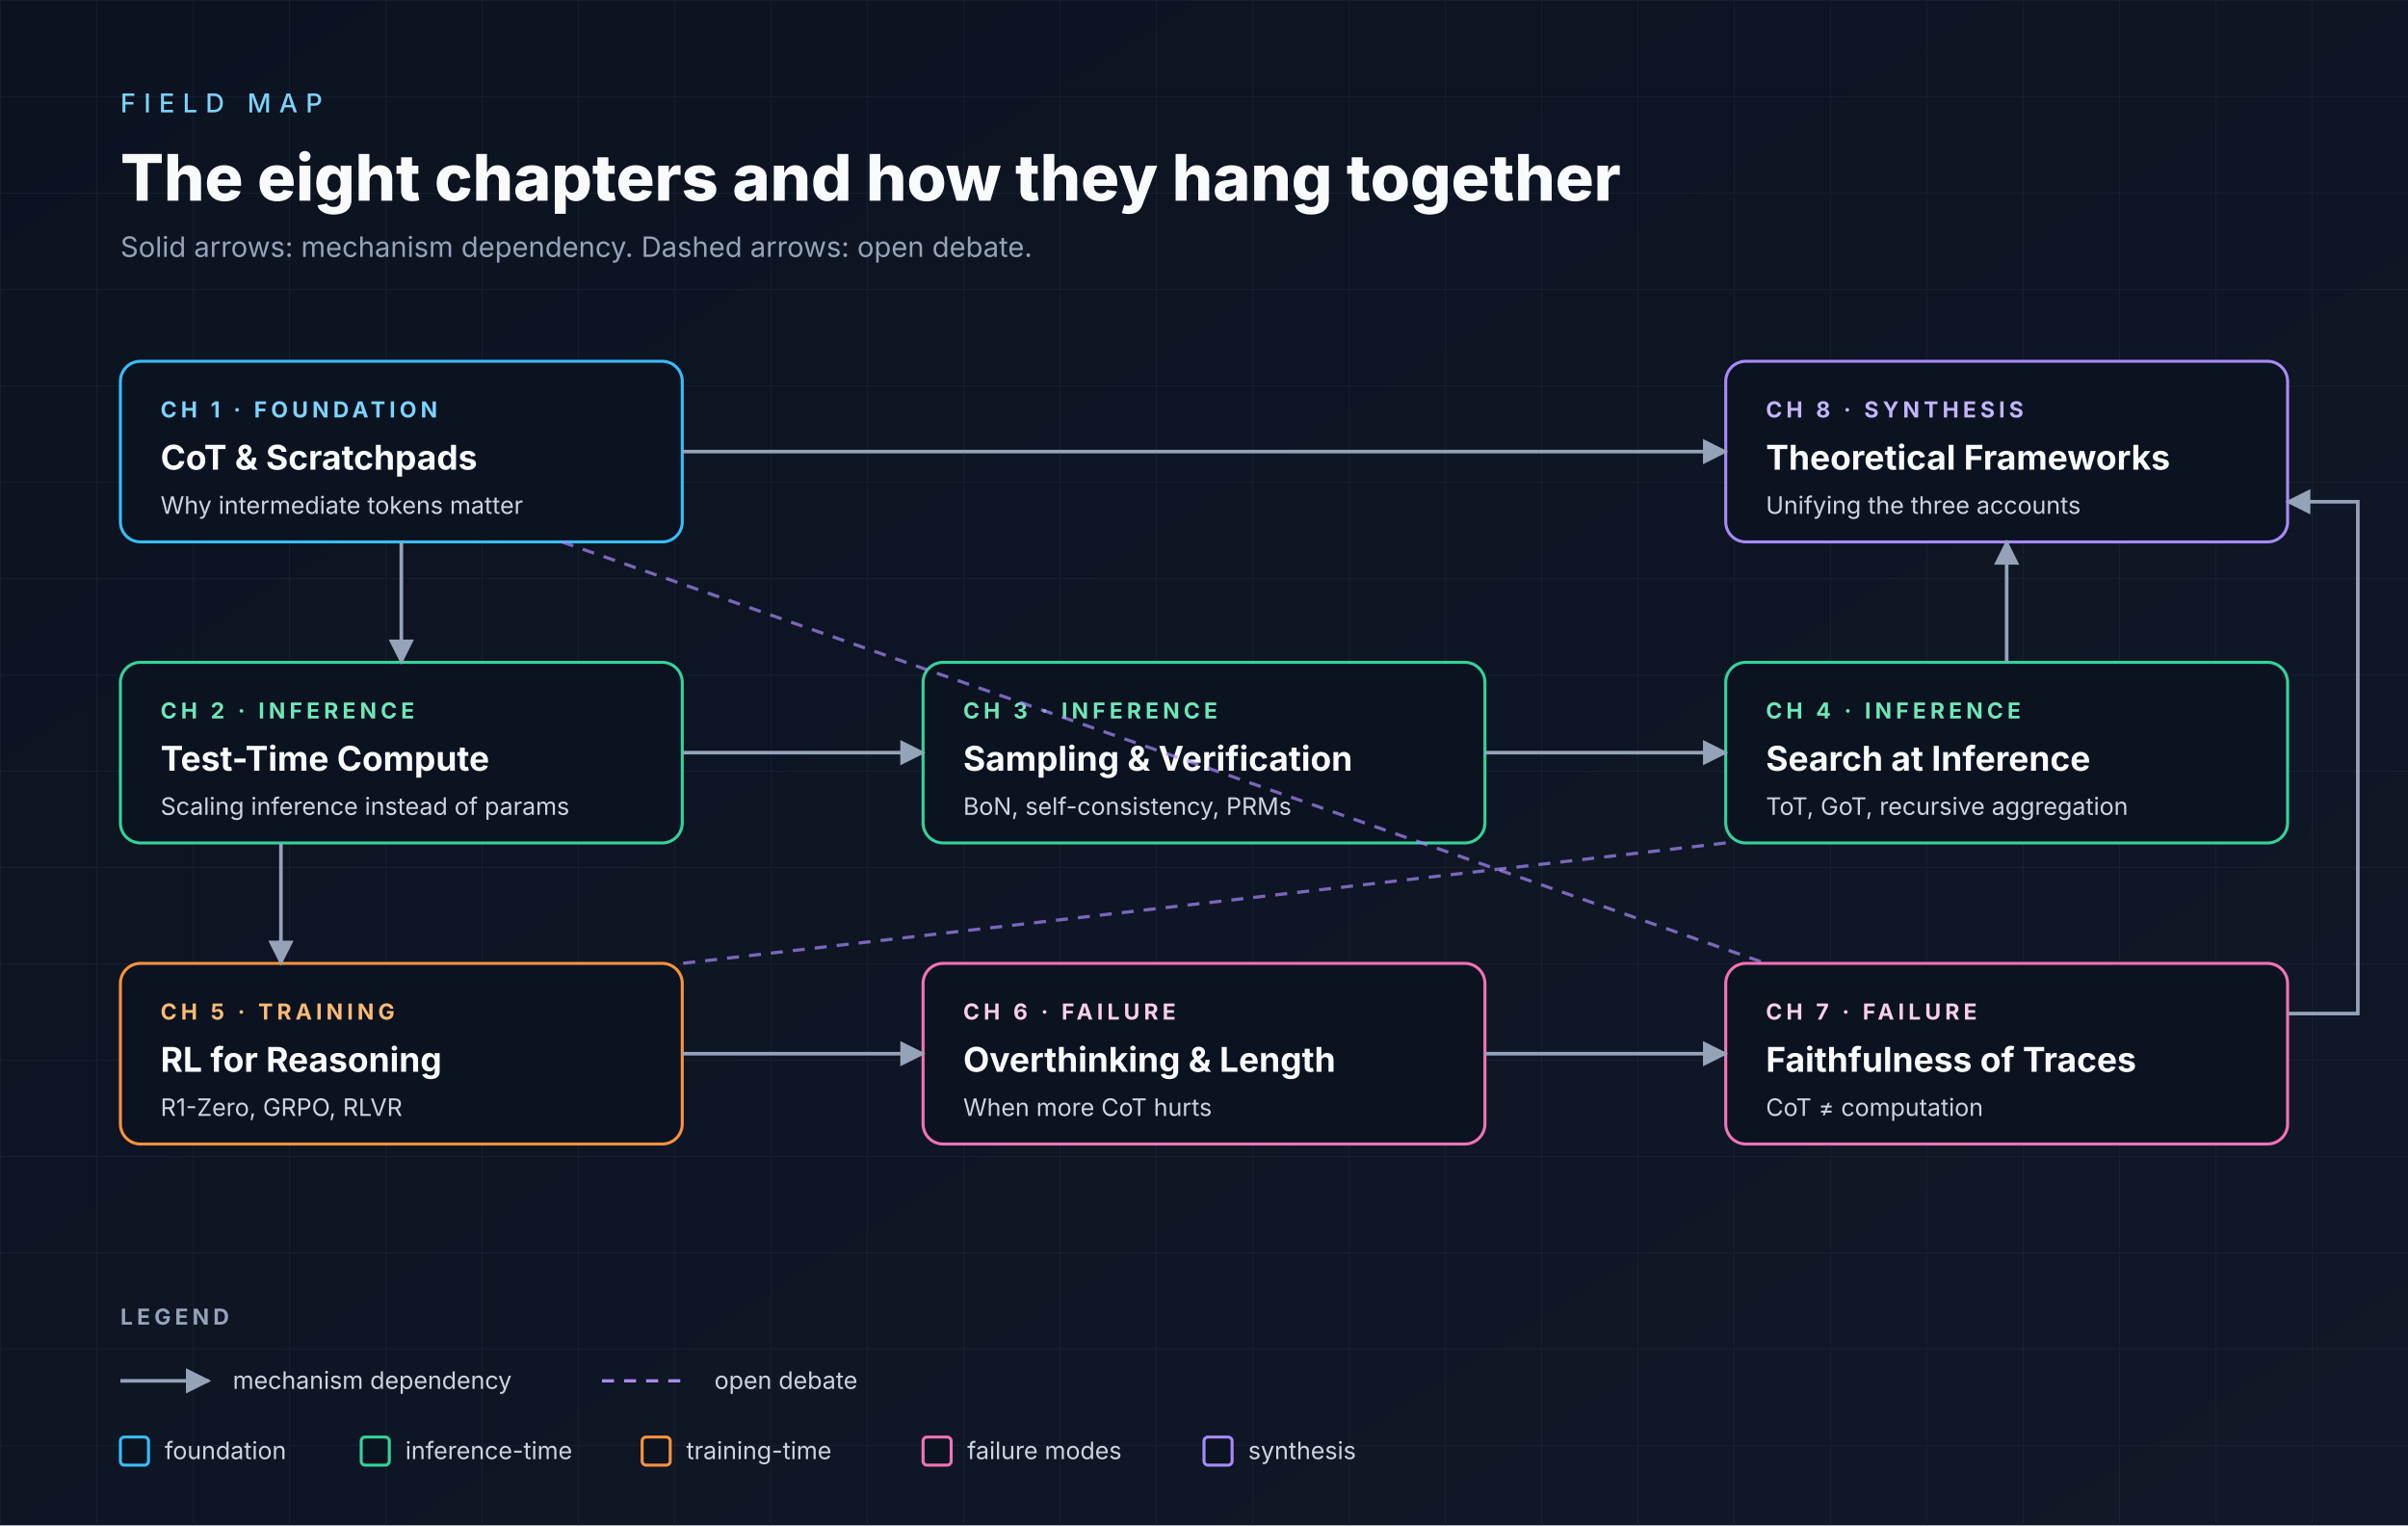
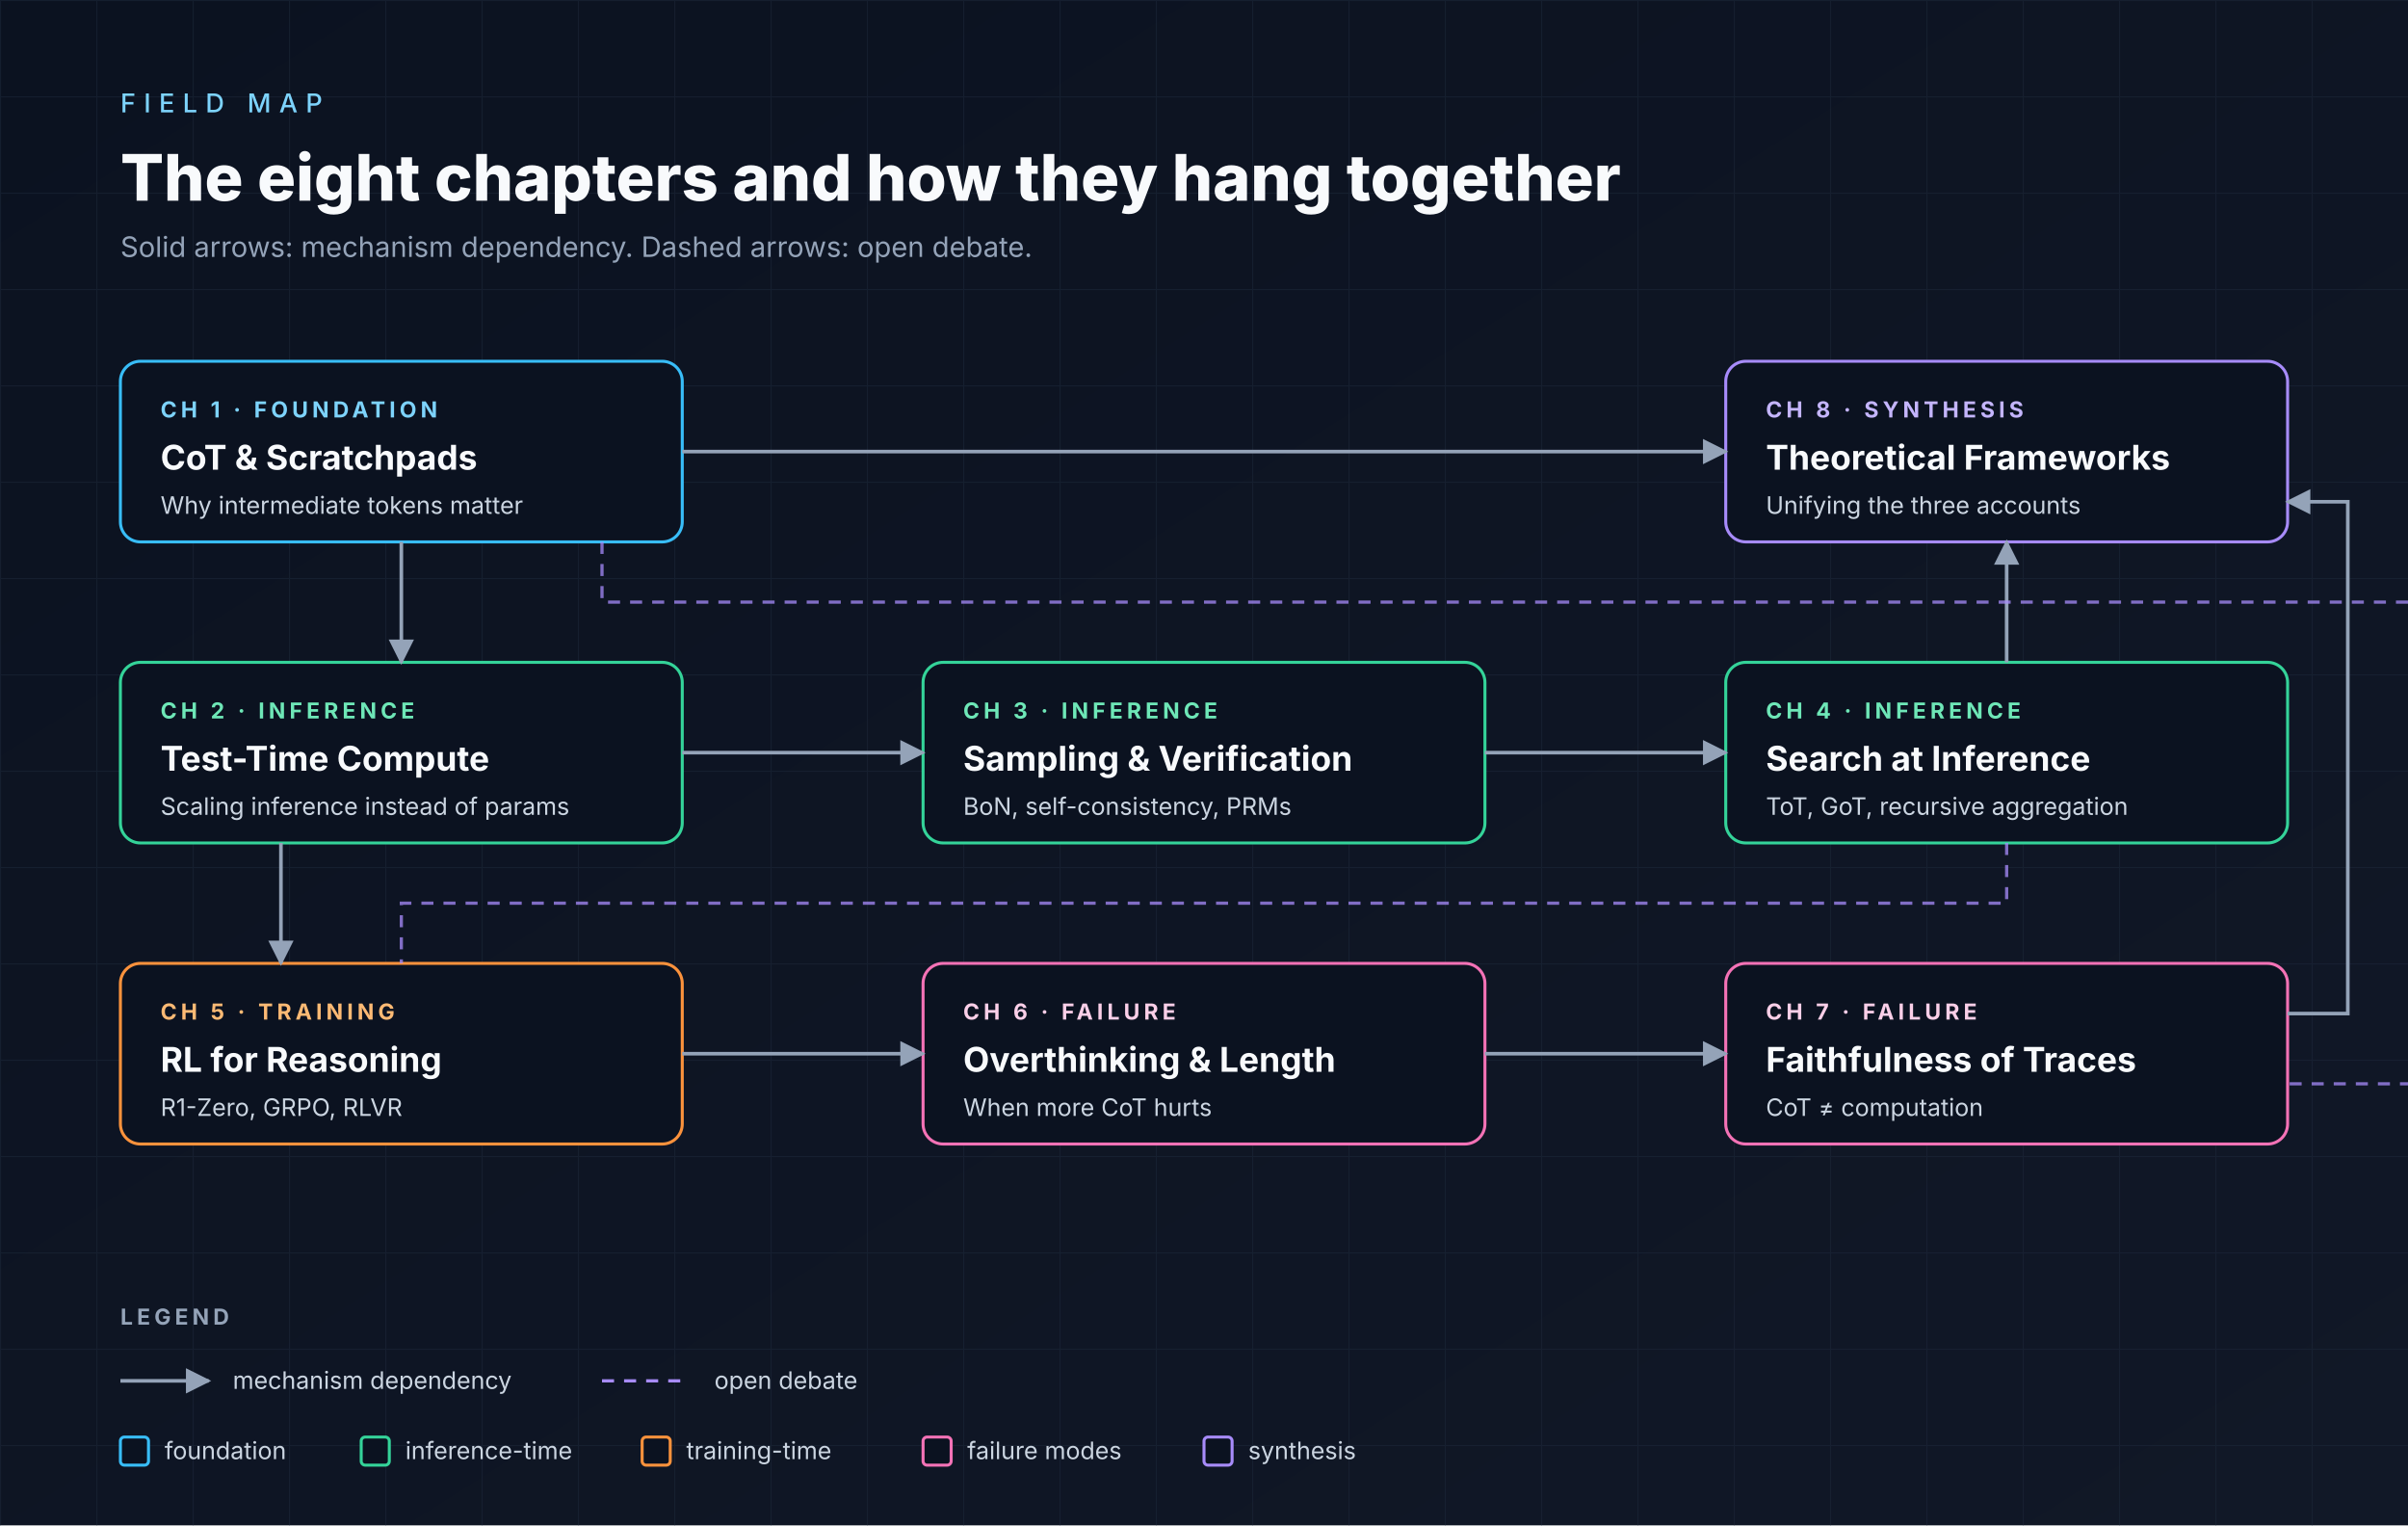
<svg xmlns="http://www.w3.org/2000/svg" viewBox="0 0 1200 760" width="1200" height="760" role="img" aria-label="The reasoning model field map: eight chapters and their interconnections">
  <defs>
    <linearGradient id="fm-bg" x1="0" x2="1" y1="0" y2="1">
      <stop offset="0%" stop-color="#0b1220" />
      <stop offset="100%" stop-color="#111827" />
    </linearGradient>
    <pattern id="fm-grid" width="48" height="48" patternUnits="userSpaceOnUse">
      <path d="M 48 0 L 0 0 0 48" fill="none" stroke="#1e293b" stroke-width="1" opacity="0.5" />
    </pattern>
    <marker id="arrow" viewBox="0 0 10 10" refX="9" refY="5" markerWidth="7" markerHeight="7" orient="auto-start-reverse">
      <path d="M 0 0 L 10 5 L 0 10 z" fill="#94a3b8" />
    </marker>
    <marker id="arrow-debate" viewBox="0 0 10 10" refX="9" refY="5" markerWidth="7" markerHeight="7" orient="auto-start-reverse">
      <path d="M 0 0 L 10 5 L 0 10 z" fill="#a78bfa" />
    </marker>
  </defs>
  <rect width="1200" height="760" fill="url(#fm-bg)" />
  <rect width="1200" height="760" fill="url(#fm-grid)" />
  <g font-family="'Inter', system-ui, sans-serif">
    <text x="60" y="56" font-size="13" letter-spacing="4" font-weight="500" fill="#7dd3fc">FIELD MAP</text>
    <text x="60" y="100" font-size="32" font-weight="800" fill="#f8fafc">The eight chapters and how they hang together</text>
    <text x="60" y="128" font-size="14" font-weight="400" fill="#94a3b8">Solid arrows: mechanism dependency. Dashed arrows: open debate.</text>
  </g>
  <g>
    <rect x="60" y="180" width="280" height="90" rx="10" fill="#0b1220" stroke="#38bdf8" stroke-width="1.5" />
    <text x="80" y="208" font-family="'Inter', sans-serif" font-size="11" font-weight="700" letter-spacing="2" fill="#7dd3fc">CH 1 · FOUNDATION</text>
    <text x="80" y="234" font-family="'Inter', sans-serif" font-size="17" font-weight="700" fill="#f8fafc">CoT &amp; Scratchpads</text>
    <text x="80" y="256" font-family="'Inter', sans-serif" font-size="12" fill="#cbd5e1">Why intermediate tokens matter</text>
  </g>
  <g>
    <rect x="860" y="180" width="280" height="90" rx="10" fill="#0b1220" stroke="#a78bfa" stroke-width="1.5" />
    <text x="880" y="208" font-family="'Inter', sans-serif" font-size="11" font-weight="700" letter-spacing="2" fill="#c4b5fd">CH 8 · SYNTHESIS</text>
    <text x="880" y="234" font-family="'Inter', sans-serif" font-size="17" font-weight="700" fill="#f8fafc">Theoretical Frameworks</text>
    <text x="880" y="256" font-family="'Inter', sans-serif" font-size="12" fill="#cbd5e1">Unifying the three accounts</text>
  </g>
  <g>
    <rect x="60" y="330" width="280" height="90" rx="10" fill="#0b1220" stroke="#34d399" stroke-width="1.5" />
    <text x="80" y="358" font-family="'Inter', sans-serif" font-size="11" font-weight="700" letter-spacing="2" fill="#6ee7b7">CH 2 · INFERENCE</text>
    <text x="80" y="384" font-family="'Inter', sans-serif" font-size="17" font-weight="700" fill="#f8fafc">Test-Time Compute</text>
    <text x="80" y="406" font-family="'Inter', sans-serif" font-size="12" fill="#cbd5e1">Scaling inference instead of params</text>
  </g>
  <g>
    <rect x="460" y="330" width="280" height="90" rx="10" fill="#0b1220" stroke="#34d399" stroke-width="1.5" />
    <text x="480" y="358" font-family="'Inter', sans-serif" font-size="11" font-weight="700" letter-spacing="2" fill="#6ee7b7">CH 3 · INFERENCE</text>
    <text x="480" y="384" font-family="'Inter', sans-serif" font-size="17" font-weight="700" fill="#f8fafc">Sampling &amp; Verification</text>
    <text x="480" y="406" font-family="'Inter', sans-serif" font-size="12" fill="#cbd5e1">BoN, self-consistency, PRMs</text>
  </g>
  <g>
    <rect x="860" y="330" width="280" height="90" rx="10" fill="#0b1220" stroke="#34d399" stroke-width="1.5" />
    <text x="880" y="358" font-family="'Inter', sans-serif" font-size="11" font-weight="700" letter-spacing="2" fill="#6ee7b7">CH 4 · INFERENCE</text>
    <text x="880" y="384" font-family="'Inter', sans-serif" font-size="17" font-weight="700" fill="#f8fafc">Search at Inference</text>
    <text x="880" y="406" font-family="'Inter', sans-serif" font-size="12" fill="#cbd5e1">ToT, GoT, recursive aggregation</text>
  </g>
  <g>
    <rect x="60" y="480" width="280" height="90" rx="10" fill="#0b1220" stroke="#fb923c" stroke-width="1.5" />
    <text x="80" y="508" font-family="'Inter', sans-serif" font-size="11" font-weight="700" letter-spacing="2" fill="#fdba74">CH 5 · TRAINING</text>
    <text x="80" y="534" font-family="'Inter', sans-serif" font-size="17" font-weight="700" fill="#f8fafc">RL for Reasoning</text>
    <text x="80" y="556" font-family="'Inter', sans-serif" font-size="12" fill="#cbd5e1">R1-Zero, GRPO, RLVR</text>
  </g>
  <g>
    <rect x="460" y="480" width="280" height="90" rx="10" fill="#0b1220" stroke="#f472b6" stroke-width="1.5" />
    <text x="480" y="508" font-family="'Inter', sans-serif" font-size="11" font-weight="700" letter-spacing="2" fill="#fbcfe8">CH 6 · FAILURE</text>
    <text x="480" y="534" font-family="'Inter', sans-serif" font-size="17" font-weight="700" fill="#f8fafc">Overthinking &amp; Length</text>
    <text x="480" y="556" font-family="'Inter', sans-serif" font-size="12" fill="#cbd5e1">When more CoT hurts</text>
  </g>
  <g>
    <rect x="860" y="480" width="280" height="90" rx="10" fill="#0b1220" stroke="#f472b6" stroke-width="1.5" />
    <text x="880" y="508" font-family="'Inter', sans-serif" font-size="11" font-weight="700" letter-spacing="2" fill="#fbcfe8">CH 7 · FAILURE</text>
    <text x="880" y="534" font-family="'Inter', sans-serif" font-size="17" font-weight="700" fill="#f8fafc">Faithfulness of Traces</text>
    <text x="880" y="556" font-family="'Inter', sans-serif" font-size="12" fill="#cbd5e1">CoT ≠ computation</text>
  </g>
  <line x1="200" y1="270" x2="200" y2="330" stroke="#94a3b8" stroke-width="1.8" marker-end="url(#arrow)" />
  <line x1="340" y1="225" x2="860" y2="225" stroke="#94a3b8" stroke-width="1.8" marker-end="url(#arrow)" />
  <line x1="340" y1="375" x2="460" y2="375" stroke="#94a3b8" stroke-width="1.8" marker-end="url(#arrow)" />
  <line x1="740" y1="375" x2="860" y2="375" stroke="#94a3b8" stroke-width="1.8" marker-end="url(#arrow)" />
  <line x1="140" y1="420" x2="140" y2="480" stroke="#94a3b8" stroke-width="1.8" marker-end="url(#arrow)" />
  <line x1="340" y1="525" x2="460" y2="525" stroke="#94a3b8" stroke-width="1.8" marker-end="url(#arrow)" />
  <line x1="740" y1="525" x2="860" y2="525" stroke="#94a3b8" stroke-width="1.8" marker-end="url(#arrow)" />
  <line x1="1000" y1="330" x2="1000" y2="270" stroke="#94a3b8" stroke-width="1.8" marker-end="url(#arrow)" />
-   <polyline points="1140,505 1175,505 1175,250 1140,250" fill="none" stroke="#94a3b8" stroke-width="1.8" marker-end="url(#arrow)" />
-   <line x1="860" y1="420" x2="340" y2="480" stroke="#a78bfa" stroke-width="1.6" stroke-dasharray="6 5" stroke-opacity="0.7" />
-   <line x1="280" y1="270" x2="880" y2="480" stroke="#a78bfa" stroke-width="1.6" stroke-dasharray="6 5" stroke-opacity="0.7" />
+   <polyline points="1140,505 1170,505 1170,250 1140,250" fill="none" stroke="#94a3b8" stroke-width="1.8" marker-end="url(#arrow)" />
+   <polyline points="1000,420 1000,450 200,450 200,480" fill="none" stroke="#a78bfa" stroke-width="1.6" stroke-dasharray="6 5" stroke-opacity="0.75" />
+   <polyline points="300,270 300,300 1210,300 1210,540 1140,540" fill="none" stroke="#a78bfa" stroke-width="1.6" stroke-dasharray="6 5" stroke-opacity="0.75" />
  <g transform="translate(60, 660)" font-family="'Inter', system-ui, sans-serif">
    <text x="0" y="0" font-size="11" font-weight="700" letter-spacing="2" fill="#94a3b8">LEGEND</text>
    <g transform="translate(0, 22)">
      <line x1="0" y1="6" x2="44" y2="6" stroke="#94a3b8" stroke-width="1.8" marker-end="url(#arrow)" />
      <text x="56" y="10" font-size="12" fill="#cbd5e1">mechanism dependency</text>
    </g>
    <g transform="translate(240, 22)">
      <line x1="0" y1="6" x2="44" y2="6" stroke="#a78bfa" stroke-width="1.6" stroke-dasharray="6 5" />
      <text x="56" y="10" font-size="12" fill="#cbd5e1">open debate</text>
    </g>
    <g transform="translate(0, 56)">
      <rect width="14" height="14" rx="2" fill="#0b1220" stroke="#38bdf8" stroke-width="1.5" />
      <text x="22" y="11" font-size="12" fill="#cbd5e1">foundation</text>
    </g>
    <g transform="translate(120, 56)">
      <rect width="14" height="14" rx="2" fill="#0b1220" stroke="#34d399" stroke-width="1.5" />
      <text x="22" y="11" font-size="12" fill="#cbd5e1">inference-time</text>
    </g>
    <g transform="translate(260, 56)">
      <rect width="14" height="14" rx="2" fill="#0b1220" stroke="#fb923c" stroke-width="1.5" />
      <text x="22" y="11" font-size="12" fill="#cbd5e1">training-time</text>
    </g>
    <g transform="translate(400, 56)">
      <rect width="14" height="14" rx="2" fill="#0b1220" stroke="#f472b6" stroke-width="1.5" />
      <text x="22" y="11" font-size="12" fill="#cbd5e1">failure modes</text>
    </g>
    <g transform="translate(540, 56)">
      <rect width="14" height="14" rx="2" fill="#0b1220" stroke="#a78bfa" stroke-width="1.5" />
      <text x="22" y="11" font-size="12" fill="#cbd5e1">synthesis</text>
    </g>
  </g>
</svg>
